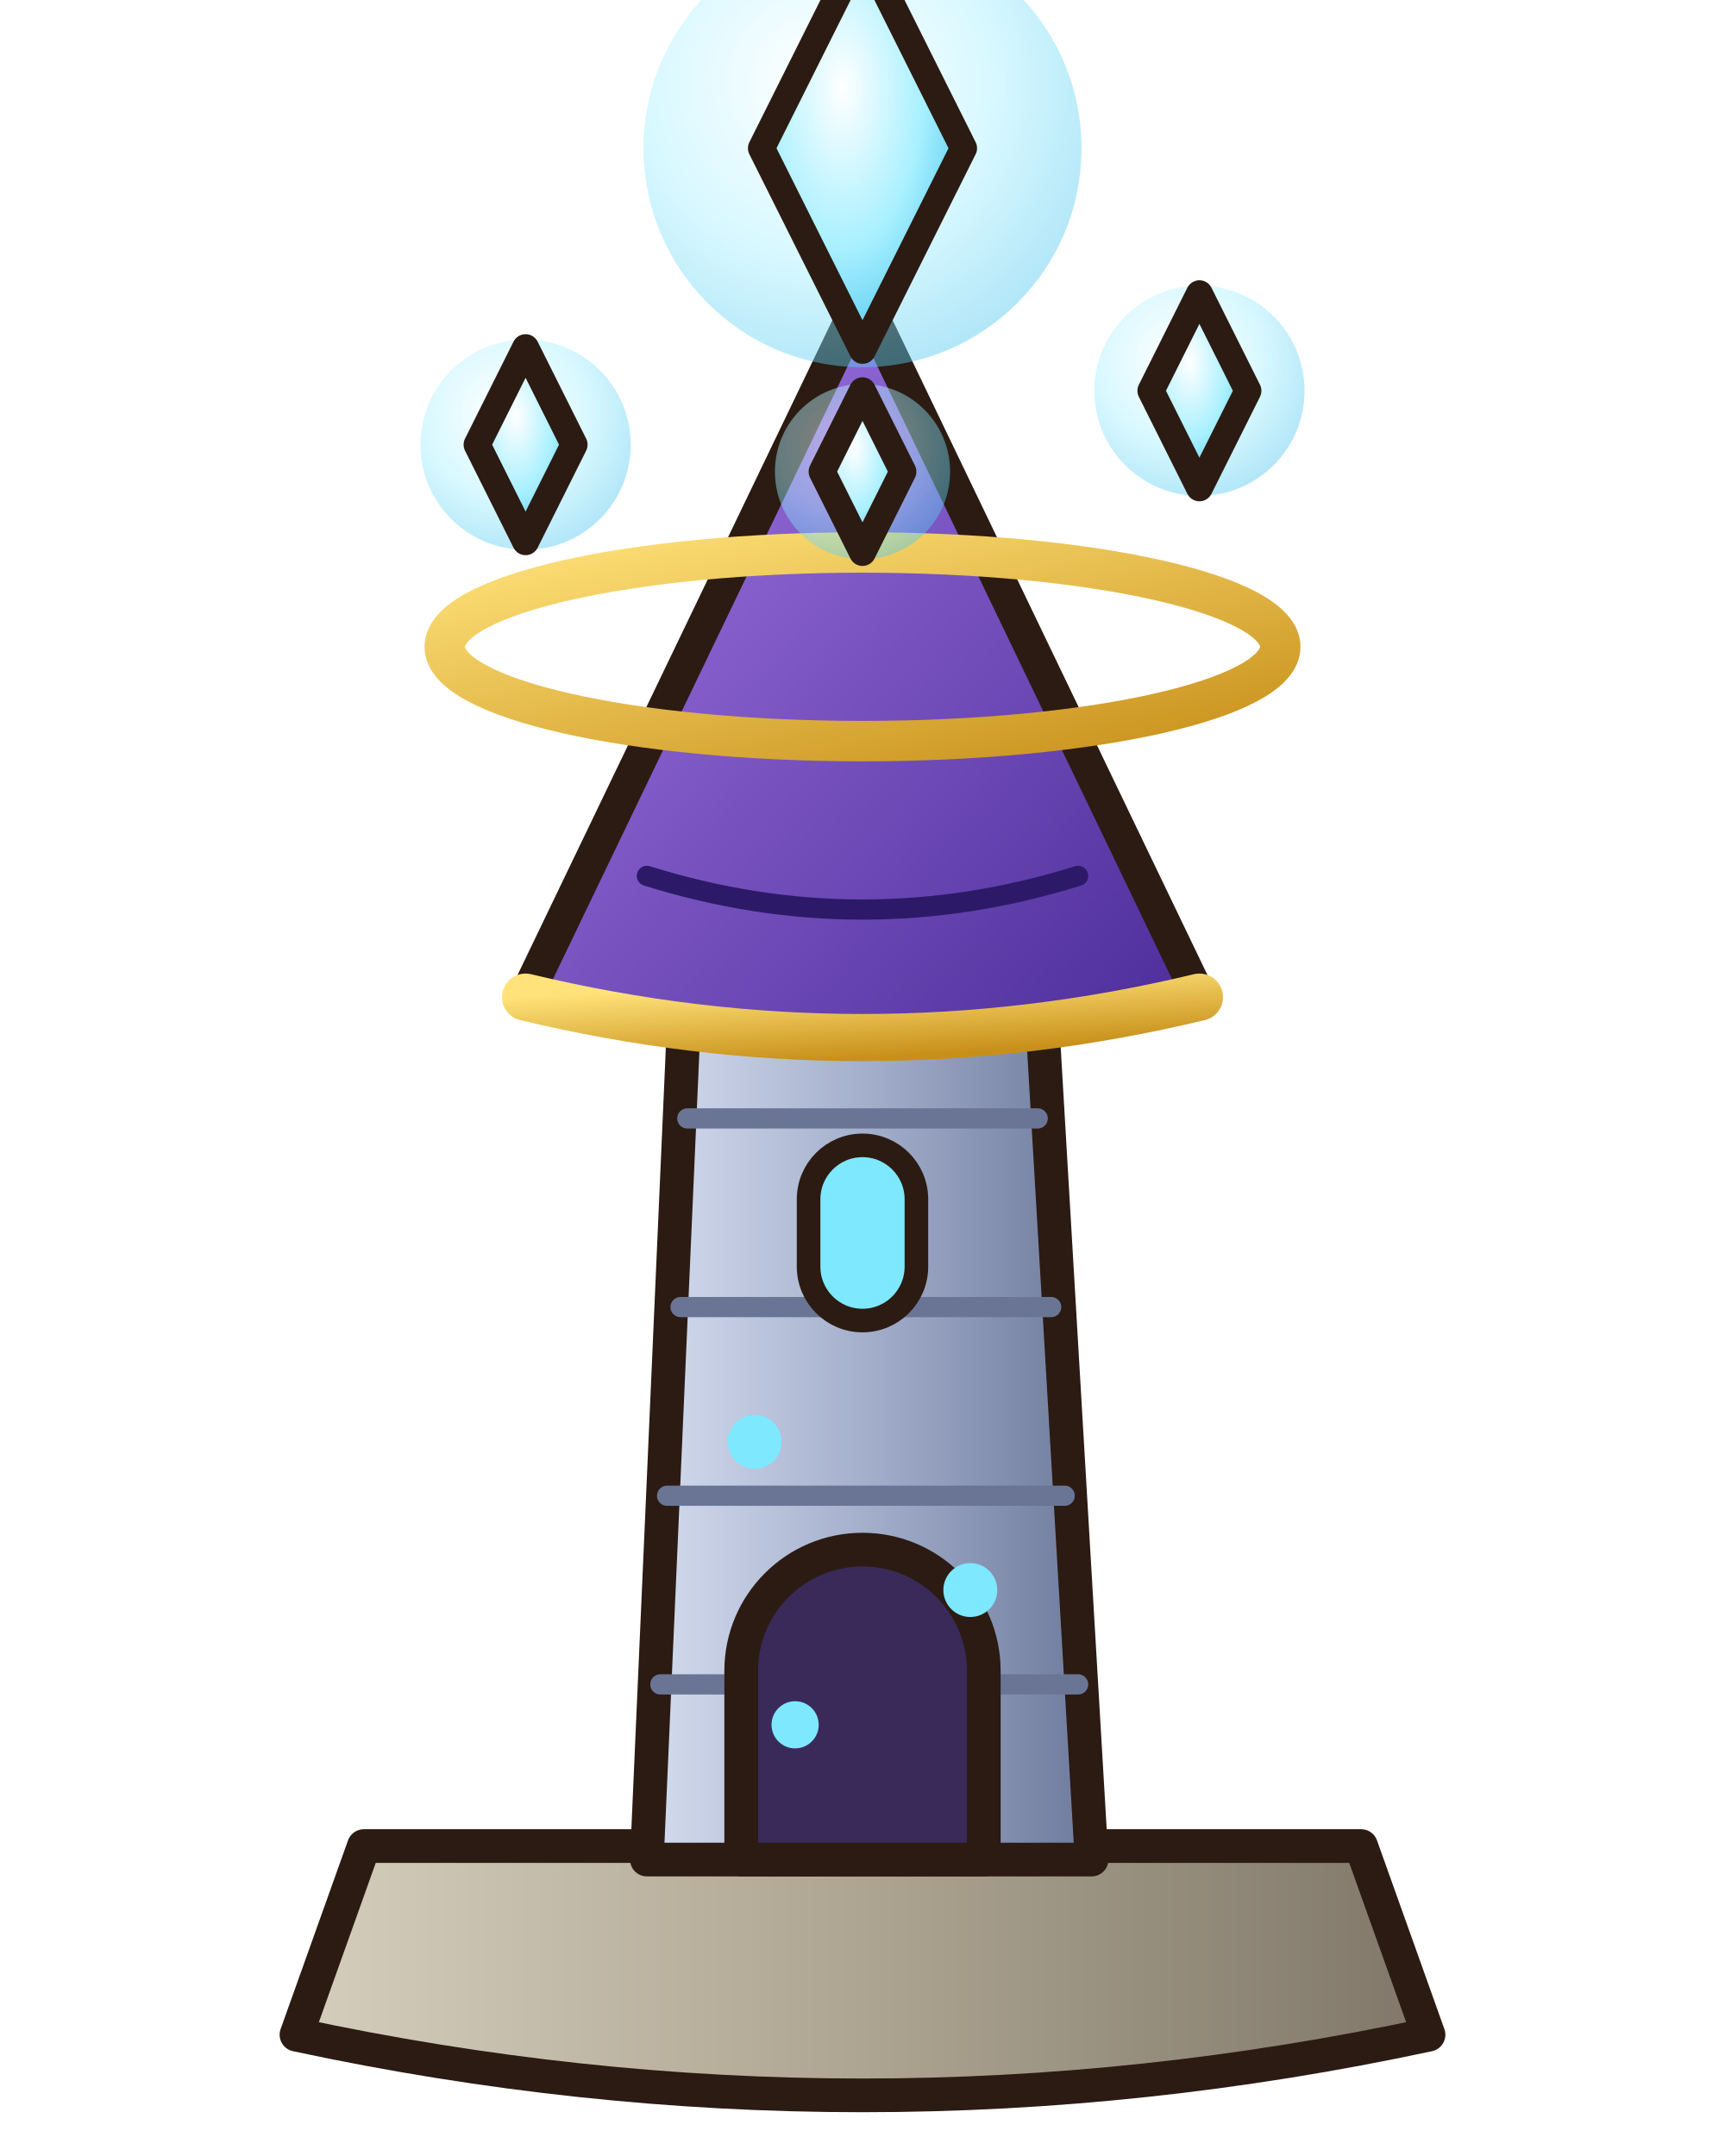
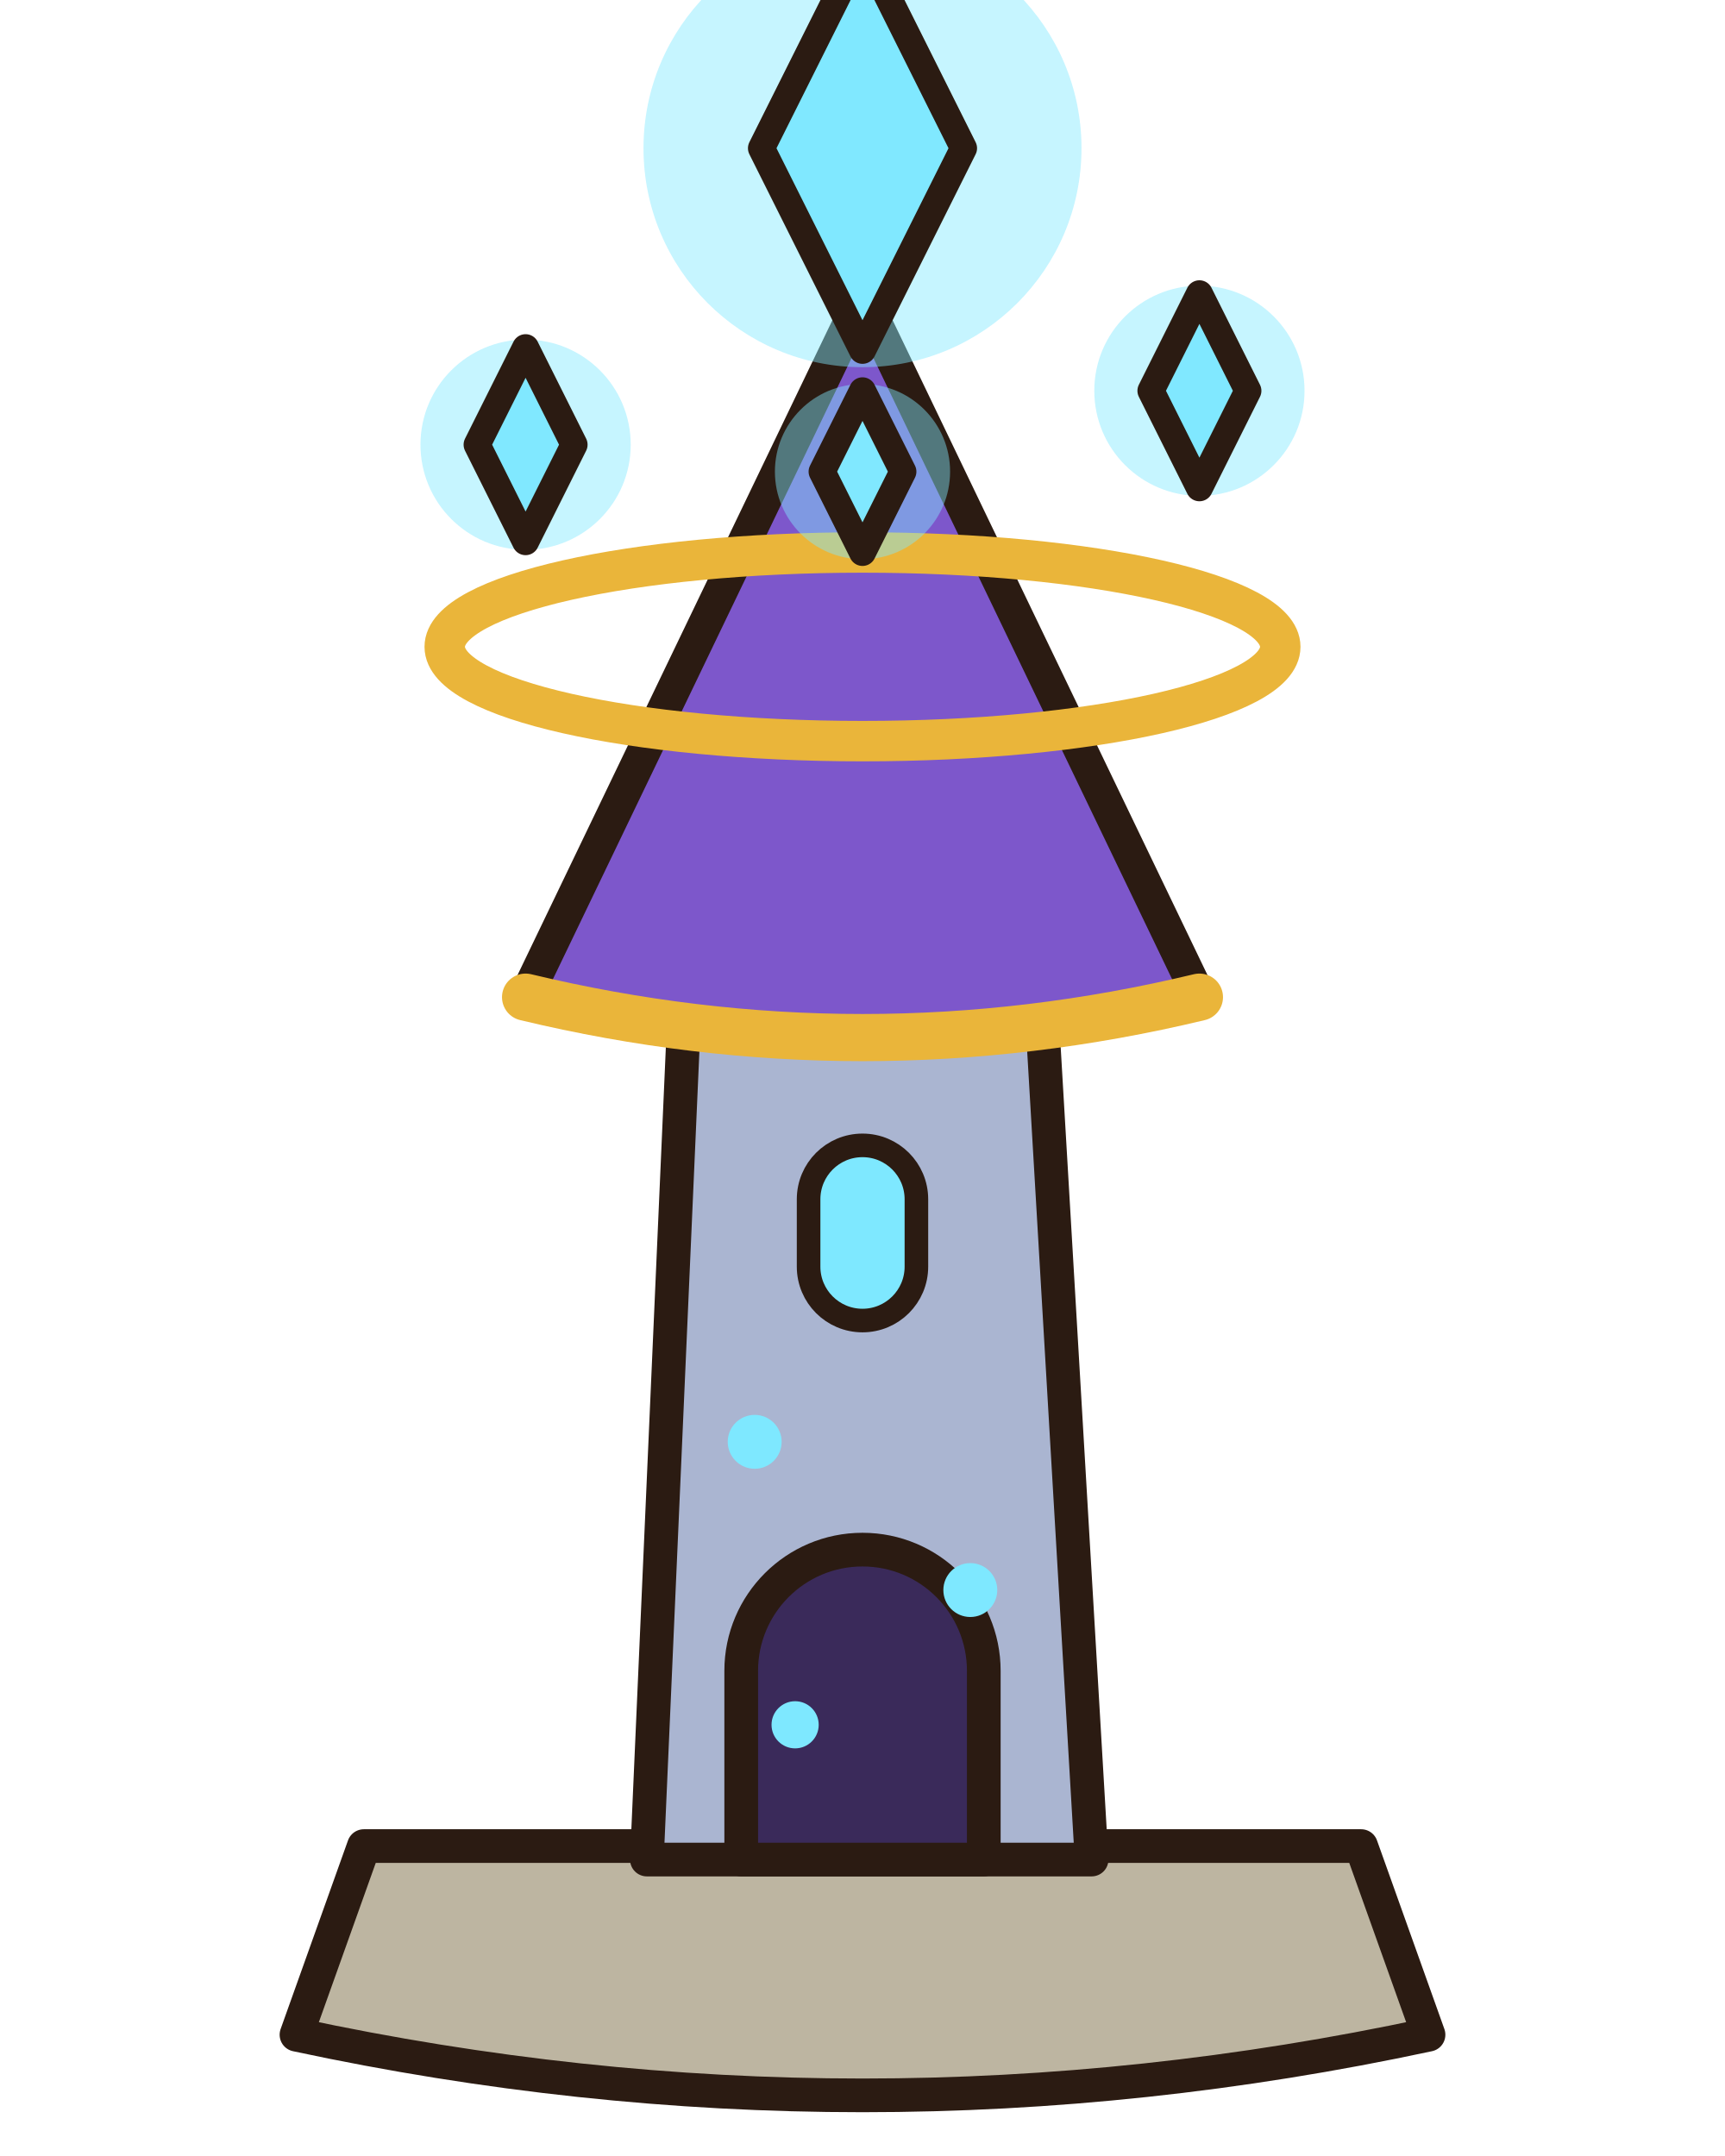
<svg xmlns="http://www.w3.org/2000/svg" viewBox="0 0 256 320" width="256" height="320">
  <defs>
    <linearGradient id="stone" x1="0" y1="0" x2="1" y2="0">
      <stop offset="0.00" stop-color="#d6cebd" />
      <stop offset="0.50" stop-color="#ada591" />
      <stop offset="1.00" stop-color="#80776a" />
    </linearGradient>
    <linearGradient id="stoneB" x1="0" y1="0" x2="1" y2="0">
      <stop offset="0.00" stop-color="#d4dcee" />
      <stop offset="0.50" stop-color="#a3aecb" />
      <stop offset="1.00" stop-color="#6e7a9c" />
    </linearGradient>
    <linearGradient id="stoneD" x1="0" y1="0" x2="1" y2="0">
      <stop offset="0.00" stop-color="#8a8a9a" />
      <stop offset="0.50" stop-color="#5d5c6d" />
      <stop offset="1.00" stop-color="#3c3b49" />
    </linearGradient>
    <linearGradient id="wood" x1="0" y1="0" x2="0" y2="1">
      <stop offset="0.00" stop-color="#c48f52" />
      <stop offset="1.00" stop-color="#7d512b" />
    </linearGradient>
    <linearGradient id="roofG" x1="0" y1="0" x2="1" y2="1">
      <stop offset="0.00" stop-color="#86d25f" />
      <stop offset="1.00" stop-color="#2d7a34" />
    </linearGradient>
    <linearGradient id="roofR" x1="0" y1="0" x2="1" y2="1">
      <stop offset="0.00" stop-color="#ee6a58" />
      <stop offset="1.00" stop-color="#9c2a22" />
    </linearGradient>
    <linearGradient id="roofP" x1="0" y1="0" x2="1" y2="1">
      <stop offset="0.00" stop-color="#a67ae8" />
      <stop offset="1.00" stop-color="#4a2c98" />
    </linearGradient>
    <linearGradient id="steel" x1="0" y1="0" x2="1" y2="1">
      <stop offset="0.00" stop-color="#eef2f6" />
      <stop offset="0.50" stop-color="#b3bcc7" />
      <stop offset="1.00" stop-color="#7a8593" />
    </linearGradient>
    <linearGradient id="gold" x1="0" y1="0" x2="1" y2="1">
      <stop offset="0.00" stop-color="#ffe27a" />
      <stop offset="1.00" stop-color="#c8901a" />
    </linearGradient>
    <linearGradient id="blue" x1="0" y1="0" x2="1" y2="1">
      <stop offset="0.00" stop-color="#5b9be8" />
      <stop offset="1.00" stop-color="#1f4c9a" />
    </linearGradient>
    <linearGradient id="copper" x1="0" y1="0" x2="1" y2="1">
      <stop offset="0.00" stop-color="#f0b27a" />
      <stop offset="1.00" stop-color="#a35f2e" />
    </linearGradient>
    <linearGradient id="ice" x1="0" y1="0" x2="1" y2="1">
      <stop offset="0.00" stop-color="#f2fdff" />
      <stop offset="0.50" stop-color="#8fdcf5" />
      <stop offset="1.00" stop-color="#3d98cf" />
    </linearGradient>
    <linearGradient id="iron" x1="0" y1="0" x2="1" y2="1">
      <stop offset="0.00" stop-color="#7c7c88" />
      <stop offset="1.00" stop-color="#2f2f38" />
    </linearGradient>
    <linearGradient id="lava" x1="0" y1="0" x2="1" y2="1">
      <stop offset="0.00" stop-color="#ffd24a" />
      <stop offset="1.00" stop-color="#ff6a1a" />
    </linearGradient>
    <radialGradient id="goblin" cx="0.4" cy="0.35" r=".8">
      <stop offset="0.00" stop-color="#aee572" />
      <stop offset="1.00" stop-color="#4f9e32" />
    </radialGradient>
    <radialGradient id="orc" cx="0.4" cy="0.35" r=".8">
      <stop offset="0.00" stop-color="#6fae4a" />
      <stop offset="1.00" stop-color="#2f6a22" />
    </radialGradient>
    <radialGradient id="wolf" cx="0.4" cy="0.35" r=".8">
      <stop offset="0.00" stop-color="#b8bec9" />
      <stop offset="1.00" stop-color="#6c7380" />
    </radialGradient>
    <radialGradient id="ogre" cx="0.4" cy="0.35" r=".8">
      <stop offset="0.00" stop-color="#b27a4c" />
      <stop offset="1.00" stop-color="#6a4126" />
    </radialGradient>
    <radialGradient id="rock" cx="0.4" cy="0.35" r=".8">
      <stop offset="0.00" stop-color="#b9b9c2" />
      <stop offset="1.00" stop-color="#6a6a78" />
    </radialGradient>
    <radialGradient id="wisp" cx="0.4" cy="0.35" r=".8">
      <stop offset="0.00" stop-color="#ffffff" />
      <stop offset="0.50" stop-color="#9ae9ff" />
      <stop offset="1.00" stop-color="#2fa6e0" />
    </radialGradient>
    <radialGradient id="drake" cx="0.4" cy="0.35" r=".8">
      <stop offset="0.00" stop-color="#e8604e" />
      <stop offset="1.00" stop-color="#8c1c1c" />
    </radialGradient>
    <radialGradient id="bat" cx="0.4" cy="0.35" r=".8">
      <stop offset="0.00" stop-color="#8f5cc0" />
      <stop offset="1.00" stop-color="#4a2a68" />
    </radialGradient>
    <radialGradient id="ghost" cx="0.4" cy="0.35" r=".8">
      <stop offset="0.00" stop-color="#eaffff" />
      <stop offset="0.50" stop-color="#9bded6" />
      <stop offset="1.00" stop-color="#4fa8a0" />
    </radialGradient>
    <radialGradient id="orb" cx="0.4" cy="0.35" r=".8">
      <stop offset="0.00" stop-color="#ffffff" />
      <stop offset="0.50" stop-color="#d9a8ff" />
      <stop offset="1.00" stop-color="#8a4fe0" />
    </radialGradient>
    <radialGradient id="glowY" cx="0.4" cy="0.35" r=".8">
      <stop offset="0.00" stop-color="#fffbd0" />
      <stop offset="0.50" stop-color="#ffe14a" />
      <stop offset="1.00" stop-color="#ff9d1a" />
    </radialGradient>
    <radialGradient id="glowC" cx="0.4" cy="0.35" r=".8">
      <stop offset="0.00" stop-color="#ffffff" />
      <stop offset="0.50" stop-color="#a8f0ff" />
      <stop offset="1.00" stop-color="#2fb8e8" />
    </radialGradient>
  </defs>
  <g stroke="#2b1b12" stroke-width="5" stroke-linejoin="round" stroke-linecap="round">
-     <path d="M44 302 Q128 320 212 302 L202 274 L54 274 Z" fill="url(#stone)" />
-     <path d="M96 276 L102 140 H154 L162 276 Z" fill="url(#stoneB)" />
-     <g stroke="#6a7596" stroke-width="3" fill="none">
-       <path d="M98 250 H160 M99 222 H158 M101 194 H156 M102 166 H154" />
-     </g>
+     <path d="M44 302 Q128 320 212 302 L202 274 L54 274 Z" fill="#bdb5a1" />
+     <path d="M96 276 L102 140 H154 L162 276 Z" fill="#aab5d1" />
    <path d="M110 276 V248 a18 18 0 0 1 36 0 V276 Z" fill="#3a2a5a" />
    <rect x="120" y="170" width="16" height="26" rx="8" fill="#7ee8ff" stroke-width="3.5" />
-     <path d="M78 148 Q128 160 178 148 L128 44 Z" fill="url(#roofP)" />
-     <g stroke="#2c1a68" stroke-width="3" fill="none">
-       <path d="M96 130 Q128 140 160 130 M108 108 Q128 114 148 108" />
-     </g>
+     <path d="M78 148 Q128 160 178 148 L128 44 Z" fill="#7d57cb" />
    <g fill="#7ee8ff" stroke="none">
      <circle cx="112" cy="214" r="4" />
      <circle cx="144" cy="236" r="4" />
      <circle cx="118" cy="256" r="3.5" />
    </g>
-     <ellipse cx="128" cy="96" rx="62" ry="14" fill="none" stroke="url(#gold)" stroke-width="6" />
-     <path d="M78 148 Q128 160 178 148" fill="none" stroke="url(#gold)" stroke-width="7" />
-     <circle cx="128" cy="22" r="32.5" fill="url(#glowC)" opacity=".45" stroke="none" />
-     <path d="M128 -8 L143 22 L128 52 L113 22 Z" fill="url(#glowC)" stroke-width="4" />
-     <circle cx="78" cy="66" r="15.6" fill="url(#glowC)" opacity=".45" stroke="none" />
-     <path d="M78 51.6 L85.2 66 L78 80.4 L70.8 66 Z" fill="url(#glowC)" stroke-width="4" />
-     <circle cx="178" cy="58" r="15.6" fill="url(#glowC)" opacity=".45" stroke="none" />
-     <path d="M178 43.6 L185.2 58 L178 72.4 L170.8 58 Z" fill="url(#glowC)" stroke-width="4" />
-     <circle cx="128" cy="70" r="13" fill="url(#glowC)" opacity=".45" stroke="none" />
-     <path d="M128 58 L134 70 L128 82 L122 70 Z" fill="url(#glowC)" stroke-width="4" />
+     <ellipse cx="128" cy="96" rx="62" ry="14" fill="none" stroke="#eab53a" stroke-width="6" />
+     <path d="M78 148 Q128 160 178 148" fill="none" stroke="#eab53a" stroke-width="7" />
+     <circle cx="128" cy="22" r="32.5" fill="#80e8ff" opacity=".45" stroke="none" />
+     <path d="M128 -8 L143 22 L128 52 L113 22 Z" fill="#80e8ff" stroke-width="4" />
+     <circle cx="78" cy="66" r="15.6" fill="#80e8ff" opacity=".45" stroke="none" />
+     <path d="M78 51.6 L85.2 66 L78 80.4 L70.8 66 Z" fill="#80e8ff" stroke-width="4" />
+     <circle cx="178" cy="58" r="15.6" fill="#80e8ff" opacity=".45" stroke="none" />
+     <path d="M178 43.6 L185.2 58 L178 72.4 L170.8 58 Z" fill="#80e8ff" stroke-width="4" />
+     <circle cx="128" cy="70" r="13" fill="#80e8ff" opacity=".45" stroke="none" />
+     <path d="M128 58 L134 70 L128 82 L122 70 Z" fill="#80e8ff" stroke-width="4" />
  </g>
</svg>
